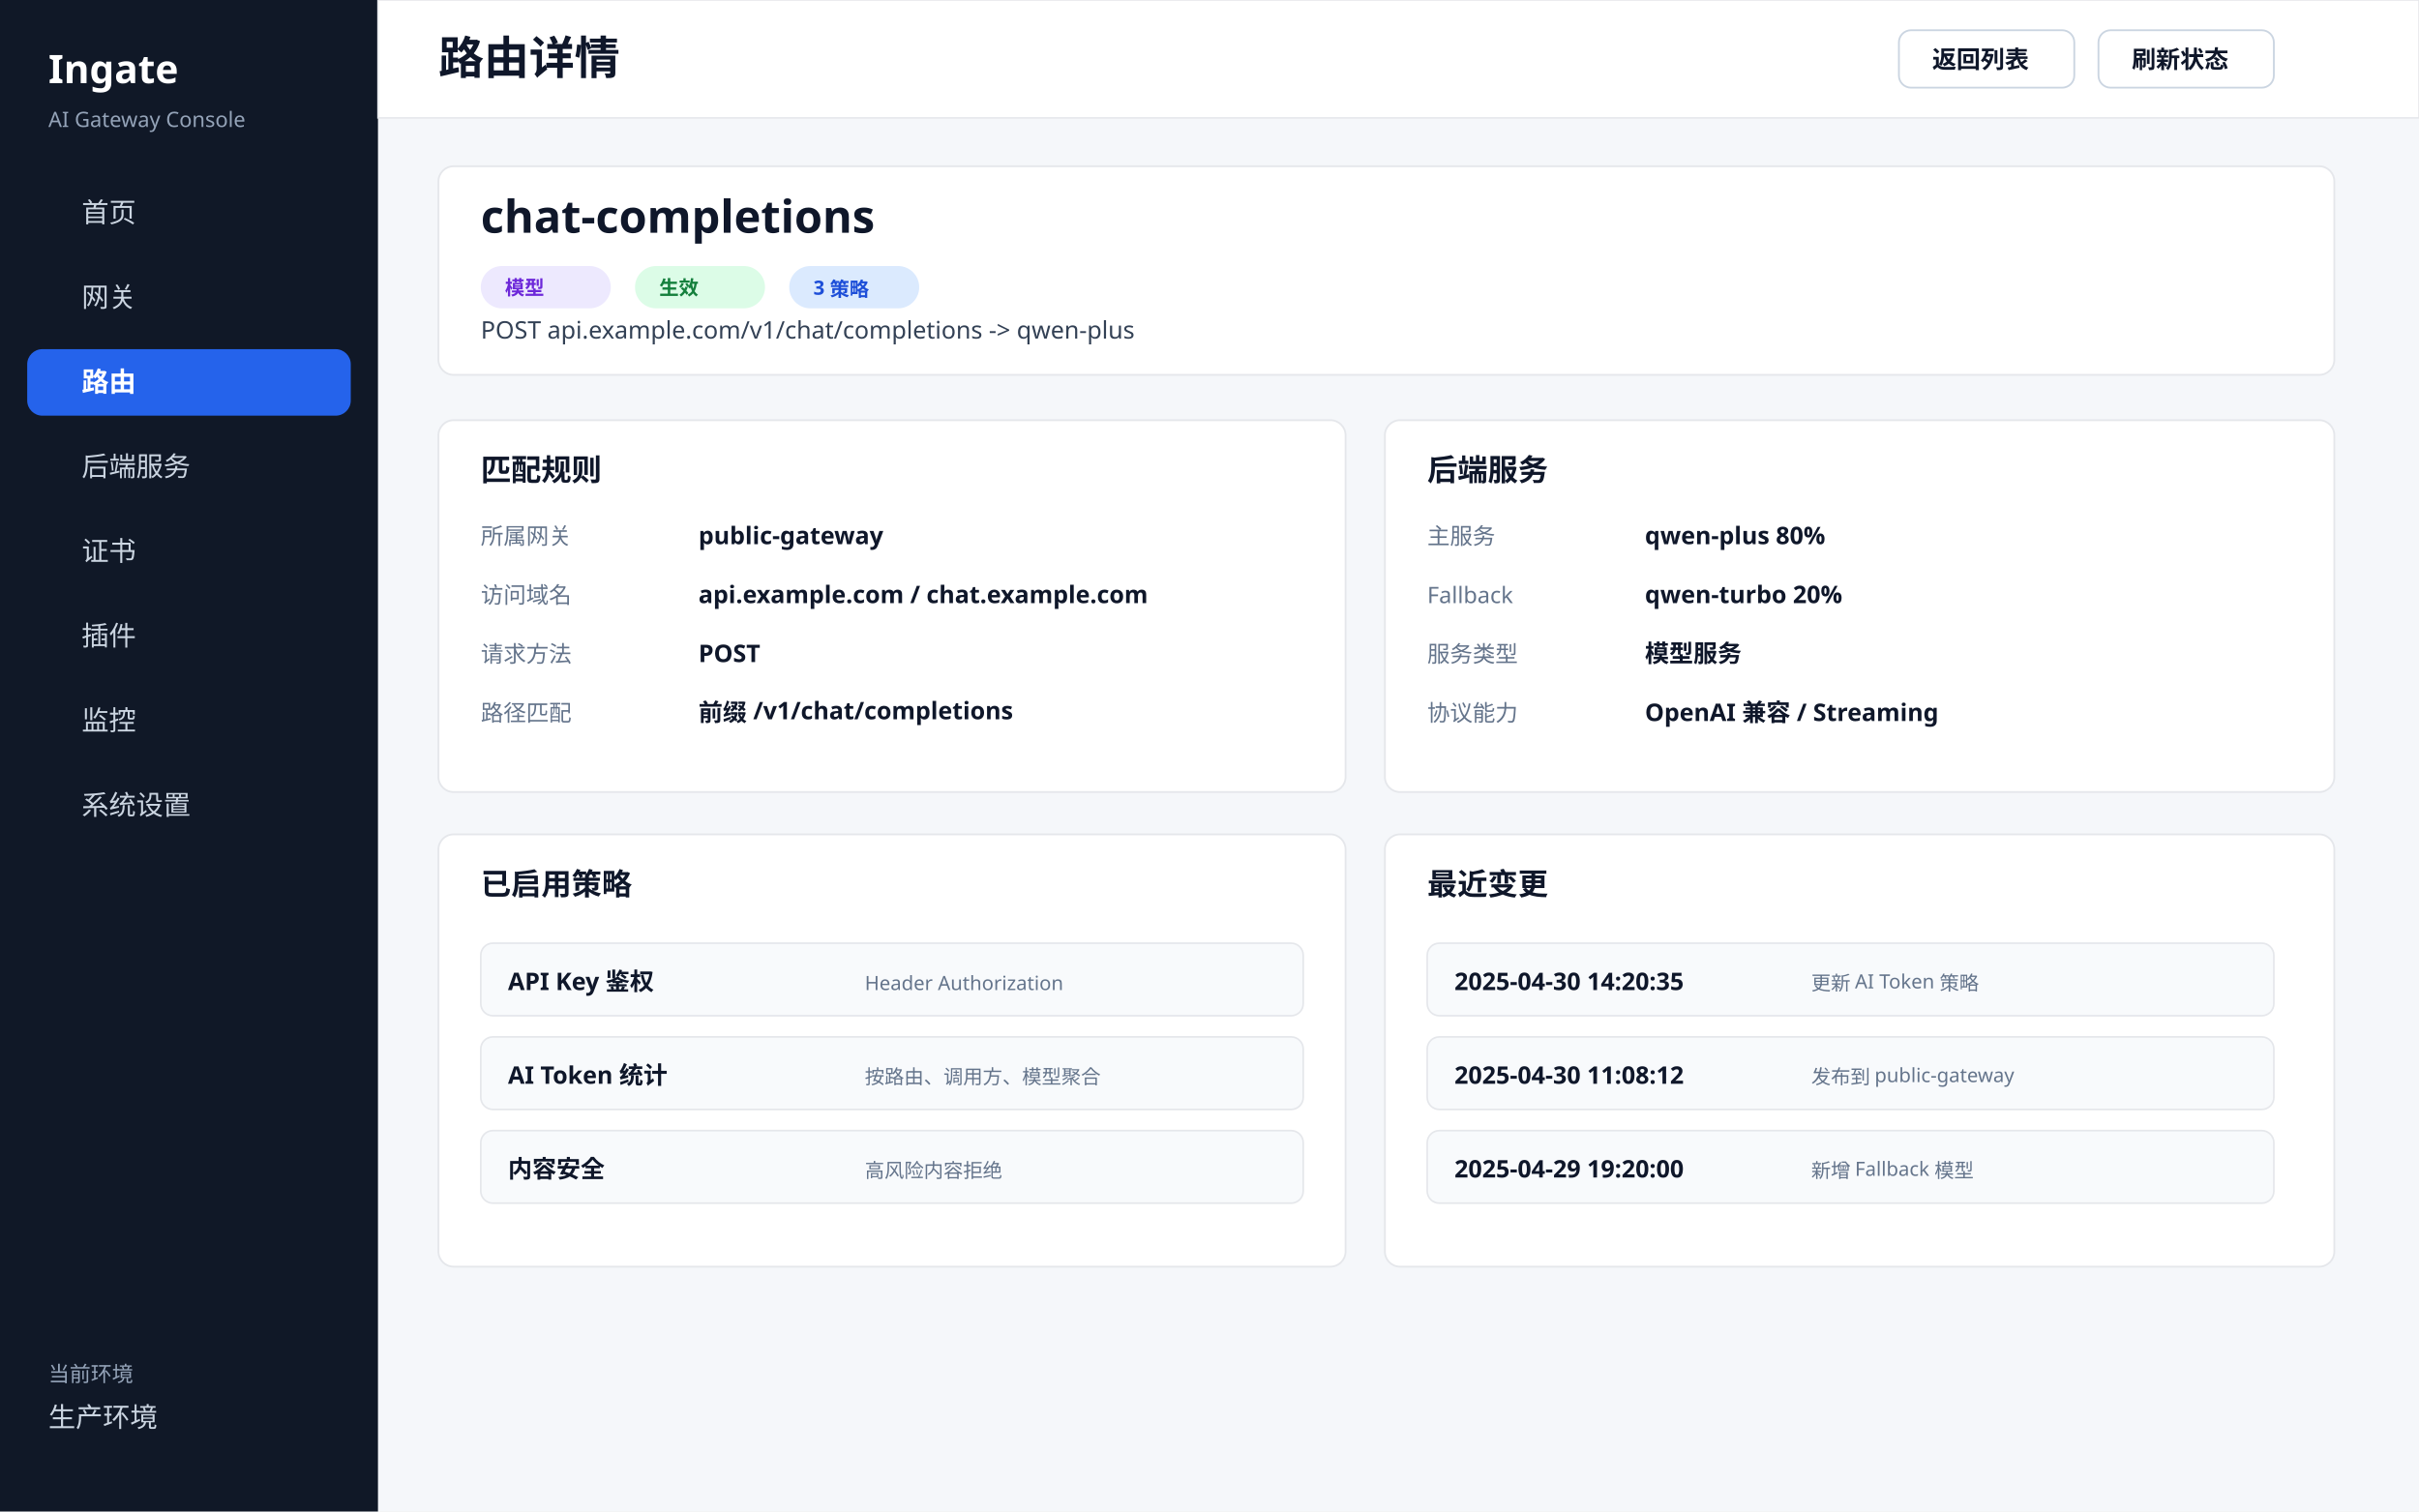
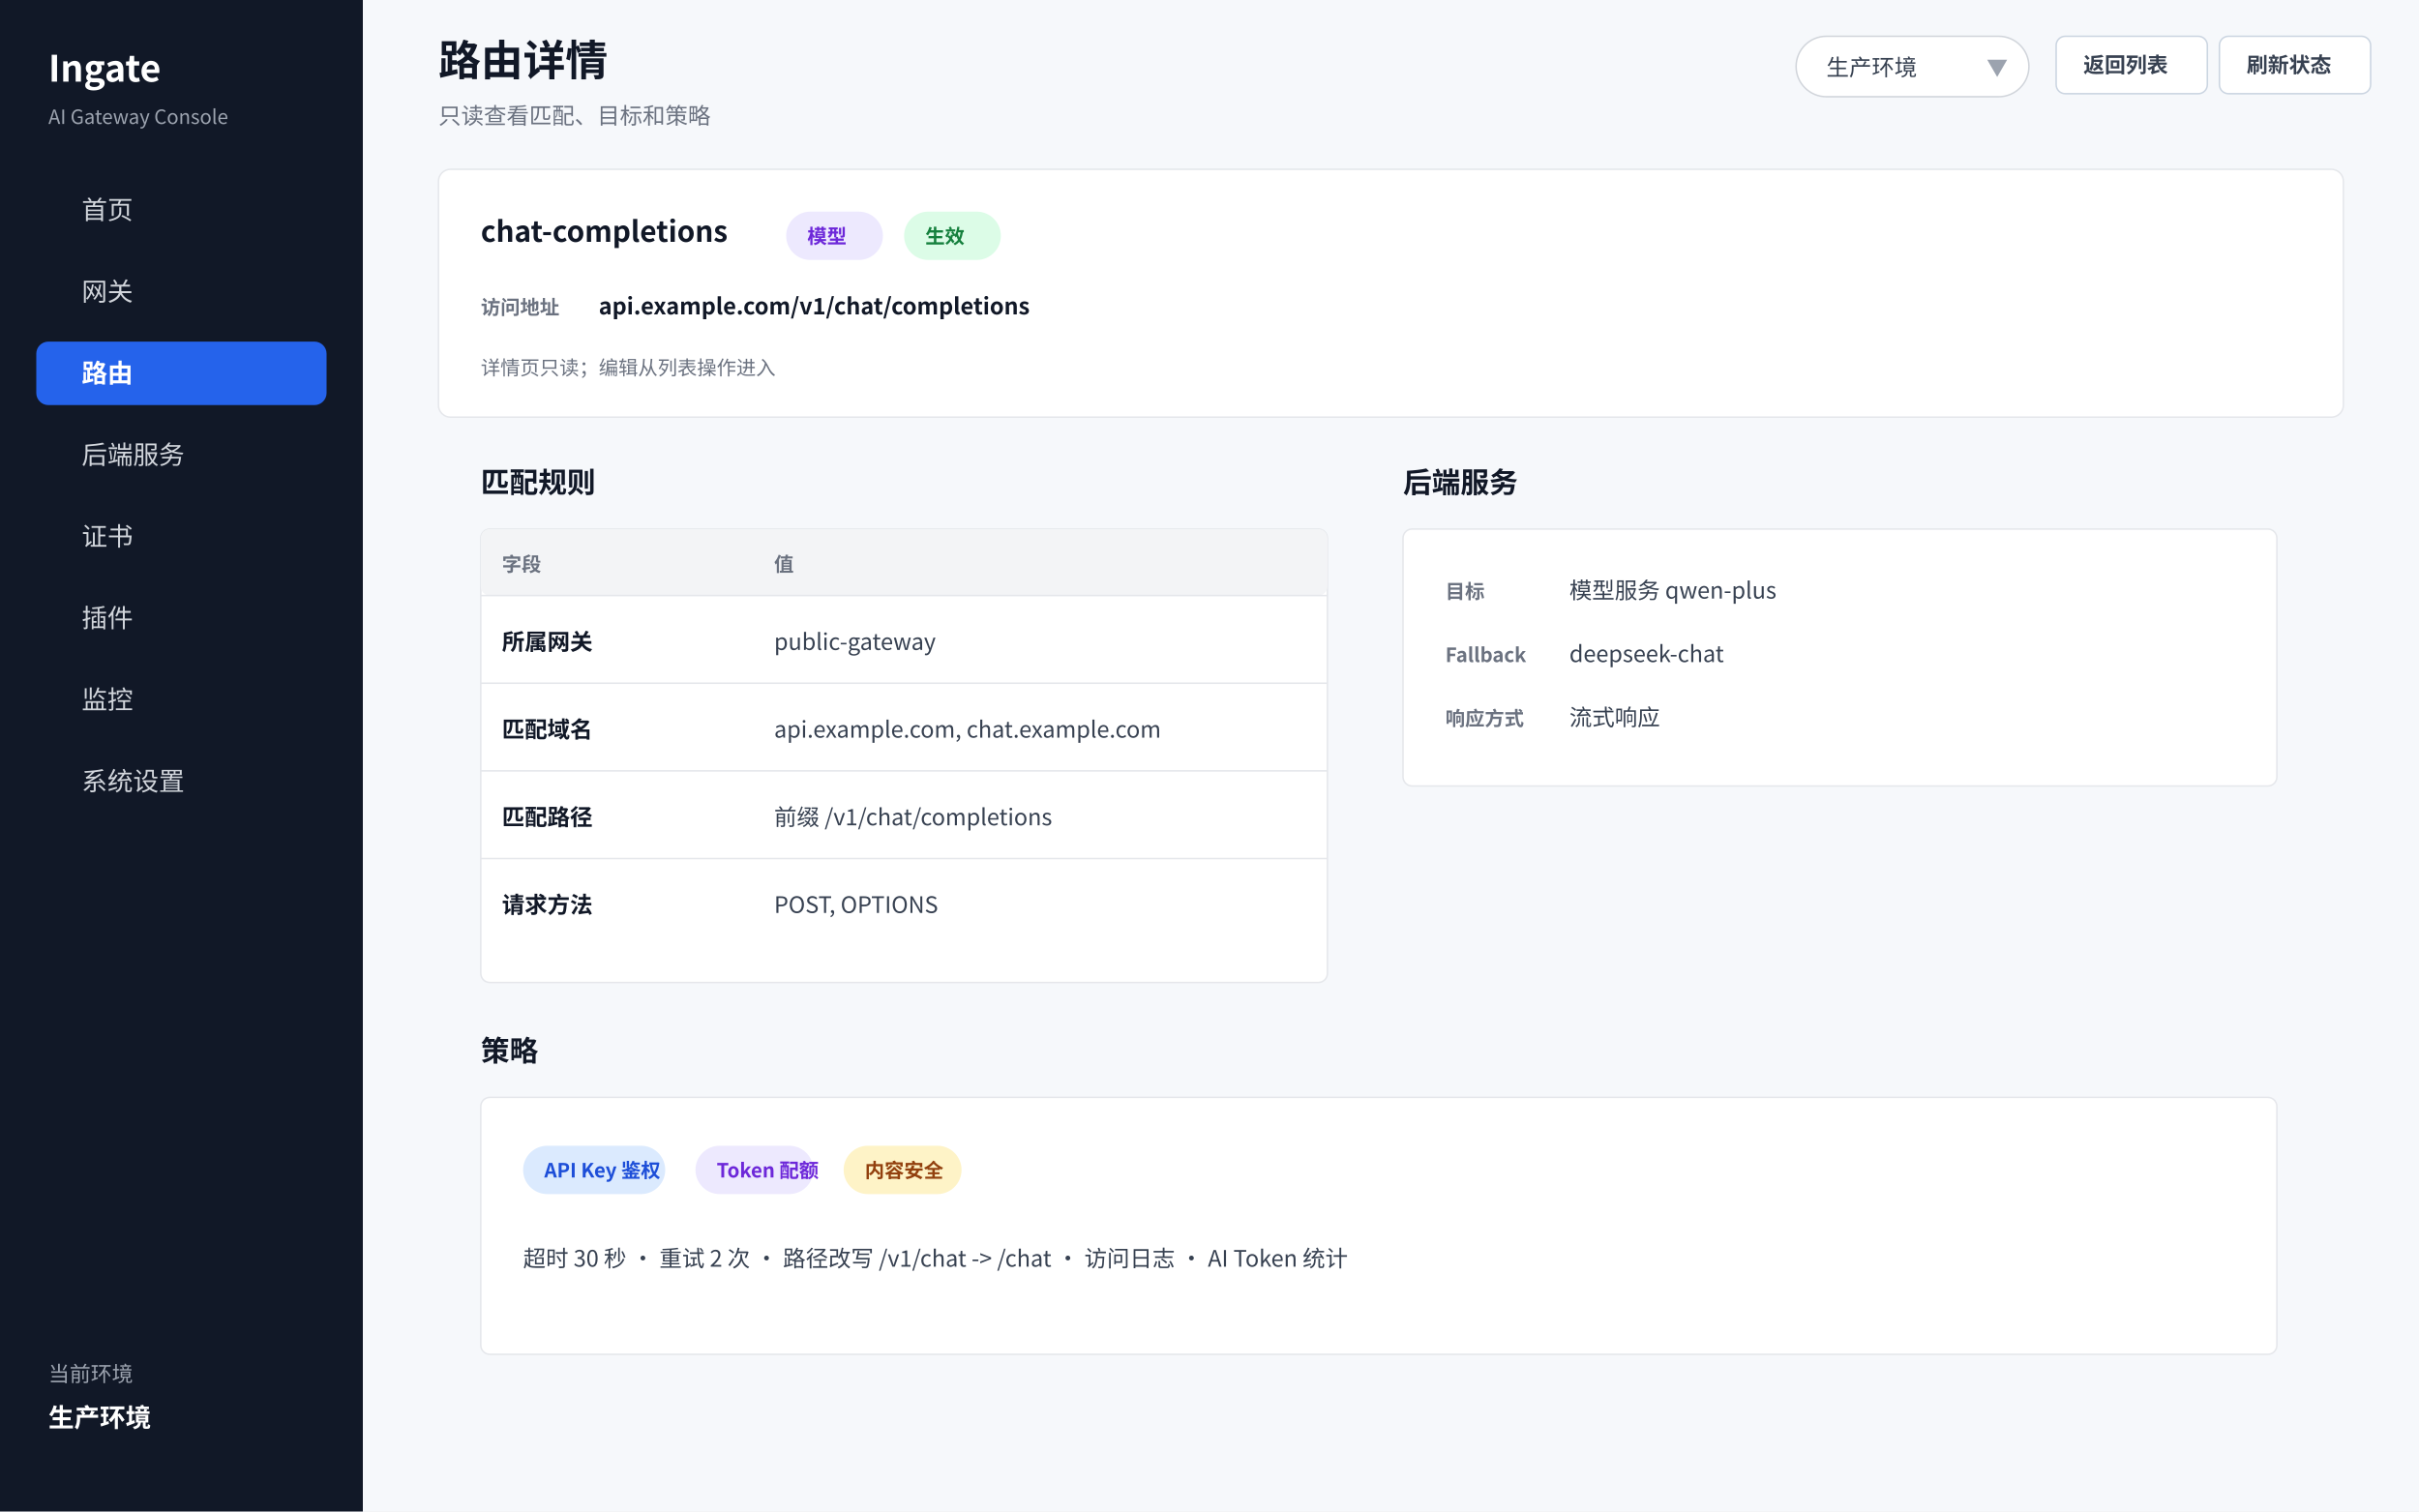
- <svg xmlns="http://www.w3.org/2000/svg" width="1600" height="1000" viewBox="0 0 1600 1000" fill="none">
-   <defs>
-     <style>
-       .page{fill:#f5f7fa}.sidebar{fill:#101827}.sidebar-active{fill:#2563eb}.topbar{fill:#fff;stroke:#e5e7eb}
-       .card{fill:#fff;stroke:#e5e7eb;stroke-width:1.2}.panel{fill:#f8fafc;stroke:#e5e7eb;stroke-width:1.1}.input{fill:#fff;stroke:#cbd5e1;stroke-width:1.2}
-       .ghost{fill:#fff;stroke:#cbd5e1;stroke-width:1.2}.button{fill:#2563eb}.table-head{fill:#f8fafc}.line{stroke:#e5e7eb}.strong-line{stroke:#93c5fd;stroke-width:2.4}
-       .brand{font:800 26px "PingFang SC","Hiragino Sans GB","Microsoft YaHei",sans-serif;fill:#fff}
-       .title{font:700 30px "PingFang SC","Hiragino Sans GB","Microsoft YaHei",sans-serif;fill:#0f172a}
-       .section{font:700 20px "PingFang SC","Hiragino Sans GB","Microsoft YaHei",sans-serif;fill:#0f172a}
-       .label{font:500 15px "PingFang SC","Hiragino Sans GB","Microsoft YaHei",sans-serif;fill:#64748b}
-       .body{font:400 16px "PingFang SC","Hiragino Sans GB","Microsoft YaHei",sans-serif;fill:#334155}
-       .body-strong{font:600 16px "PingFang SC","Hiragino Sans GB","Microsoft YaHei",sans-serif;fill:#0f172a}
-       .small{font:400 13px "PingFang SC","Hiragino Sans GB","Microsoft YaHei",sans-serif;fill:#64748b}
-       .metric{font:800 30px "PingFang SC","Hiragino Sans GB","Microsoft YaHei",sans-serif;fill:#0f172a}
-       .sidebar-text{font:500 18px "PingFang SC","Hiragino Sans GB","Microsoft YaHei",sans-serif;fill:#cbd5e1}
-       .sidebar-active-text{font:700 18px "PingFang SC","Hiragino Sans GB","Microsoft YaHei",sans-serif;fill:#fff}
-       .sidebar-muted{font:400 14px "PingFang SC","Hiragino Sans GB","Microsoft YaHei",sans-serif;fill:#94a3b8}
-       .button-text{font:700 16px "PingFang SC","Hiragino Sans GB","Microsoft YaHei",sans-serif;fill:#fff}
-       .placeholder{font:400 15px "PingFang SC","Hiragino Sans GB","Microsoft YaHei",sans-serif;fill:#94a3b8}
-       .required{fill:#ef4444}.help{fill:#2563eb}
-       .chip-blue{fill:#dbeafe}.chip-green{fill:#dcfce7}.chip-orange{fill:#ffedd5}.chip-purple{fill:#ede9fe}.chip-gray{fill:#f1f5f9}.chip-red{fill:#fee2e2}
-       .chip-text-blue{font:700 13px "PingFang SC","Hiragino Sans GB","Microsoft YaHei",sans-serif;fill:#1d4ed8}
-       .chip-text-green{font:700 13px "PingFang SC","Hiragino Sans GB","Microsoft YaHei",sans-serif;fill:#15803d}
-       .chip-text-orange{font:700 13px "PingFang SC","Hiragino Sans GB","Microsoft YaHei",sans-serif;fill:#c2410c}
-       .chip-text-purple{font:700 13px "PingFang SC","Hiragino Sans GB","Microsoft YaHei",sans-serif;fill:#6d28d9}
-       .chip-text-gray{font:700 13px "PingFang SC","Hiragino Sans GB","Microsoft YaHei",sans-serif;fill:#475569}
-       .chip-text-red{font:700 13px "PingFang SC","Hiragino Sans GB","Microsoft YaHei",sans-serif;fill:#b91c1c}
-     </style>
-   </defs>
-   <rect x="0" y="0" width="1600" height="1000" rx="0" class="page" />
-   <rect x="0" y="0" width="250" height="1000" rx="0" class="sidebar" />
-   <text x="32" y="55" class="brand">Ingate</text>
-   <text x="32" y="84" class="sidebar-muted">AI Gateway Console</text>
-   <text x="54" y="147" class="sidebar-text">首页</text>
-   <text x="54" y="203" class="sidebar-text">网关</text>
-   <rect x="18" y="231" width="214" height="44" rx="10" class="sidebar-active" />
-   <text x="54" y="259" class="sidebar-active-text">路由</text>
-   <text x="54" y="315" class="sidebar-text">后端服务</text>
-   <text x="54" y="371" class="sidebar-text">证书</text>
-   <text x="54" y="427" class="sidebar-text">插件</text>
-   <text x="54" y="483" class="sidebar-text">监控</text>
-   <text x="54" y="539" class="sidebar-text">系统设置</text>
+ <svg xmlns="http://www.w3.org/2000/svg" width="1600" height="1000" viewBox="0 0 1600 1000">
+   <style>
+   .bg{fill:#f6f8fb}.sidebar{fill:#111827}.brand{fill:#fff;font:700 24px 'PingFang SC','Noto Sans CJK SC',sans-serif}.brand-sub{fill:#9ca3af;font:400 13px 'PingFang SC','Noto Sans CJK SC',sans-serif}.nav-text{fill:#d1d5db;font:500 17px 'PingFang SC','Noto Sans CJK SC',sans-serif}.nav-active{fill:#2563eb;rx:8}.nav-active-text{fill:#fff;font:700 17px 'PingFang SC','Noto Sans CJK SC',sans-serif}.sidebar-muted{fill:#9ca3af;font:400 14px 'PingFang SC','Noto Sans CJK SC',sans-serif}.sidebar-text{fill:#fff;font:600 17px 'PingFang SC','Noto Sans CJK SC',sans-serif}.title{fill:#111827;font:700 28px 'PingFang SC','Noto Sans CJK SC',sans-serif}.subtitle{fill:#6b7280;font:400 15px 'PingFang SC','Noto Sans CJK SC',sans-serif}.section{fill:#111827;font:700 19px 'PingFang SC','Noto Sans CJK SC',sans-serif}.body{fill:#374151;font:400 15px 'PingFang SC','Noto Sans CJK SC',sans-serif}.body-strong{fill:#111827;font:700 15px 'PingFang SC','Noto Sans CJK SC',sans-serif}.small{fill:#6b7280;font:400 13px 'PingFang SC','Noto Sans CJK SC',sans-serif}.muted{fill:#9ca3af;font:400 14px 'PingFang SC','Noto Sans CJK SC',sans-serif}.label{fill:#6b7280;font:600 13px 'PingFang SC','Noto Sans CJK SC',sans-serif}.metric{fill:#111827;font:800 30px 'DIN Alternate','PingFang SC',sans-serif}.card{fill:#fff;stroke:#e5e7eb;stroke-width:1;rx:8}.panel{fill:#fff;stroke:#e5e7eb;stroke-width:1;rx:6}.field{fill:#fff;stroke:#cbd5e1;stroke-width:1;rx:6}.table-head{fill:#f3f4f6;rx:6}.line{stroke:#e5e7eb;stroke-width:1}.button{fill:#fff;stroke:#cbd5e1;stroke-width:1;rx:6}.button-text{fill:#374151;font:600 14px 'PingFang SC','Noto Sans CJK SC',sans-serif}.button-primary{fill:#2563eb;rx:6}.button-primary-text{fill:#fff;font:700 14px 'PingFang SC','Noto Sans CJK SC',sans-serif}.env-pill{fill:#fff;stroke:#d1d5db;rx:20}.chip-blue{fill:#dbeafe;rx:16}.chip-green{fill:#dcfce7;rx:16}.chip-amber{fill:#fef3c7;rx:16}.chip-red{fill:#fee2e2;rx:16}.chip-purple{fill:#ede9fe;rx:16}.chip-text-blue{fill:#1d4ed8;font:600 13px 'PingFang SC','Noto Sans CJK SC',sans-serif}.chip-text-green{fill:#15803d;font:600 13px 'PingFang SC','Noto Sans CJK SC',sans-serif}.chip-text-amber{fill:#92400e;font:600 13px 'PingFang SC','Noto Sans CJK SC',sans-serif}.chip-text-red{fill:#b91c1c;font:600 13px 'PingFang SC','Noto Sans CJK SC',sans-serif}.chip-text-purple{fill:#6d28d9;font:600 13px 'PingFang SC','Noto Sans CJK SC',sans-serif}.check{fill:#fff;stroke:#cbd5e1;rx:4}.check-on{fill:#2563eb;rx:4}.check-text{fill:#fff;font:700 14px 'PingFang SC','Noto Sans CJK SC',sans-serif}.footer{fill:#fff;stroke:#e5e7eb;stroke-width:1}.tab{fill:#f3f4f6;rx:18}.tab-on{fill:#2563eb;rx:18}.tab-text{fill:#374151;font:600 14px 'PingFang SC','Noto Sans CJK SC',sans-serif}.tab-on-text{fill:#fff;font:700 14px 'PingFang SC','Noto Sans CJK SC',sans-serif}
+ </style>
+   <rect x="0" y="0" width="1600" height="1000" class="bg" />
+   <rect x="0" y="0" width="240" height="1000" class="sidebar" />
+   <text x="32" y="54" class="brand">Ingate</text>
+   <text x="32" y="82" class="brand-sub">AI Gateway Console</text>
+   <text x="54" y="145" class="nav-text">首页</text>
+   <text x="54" y="199" class="nav-text">网关</text>
+   <rect x="24" y="226" width="192" height="42" class="nav-active" />
+   <text x="54" y="253" class="nav-active-text">路由</text>
+   <text x="54" y="307" class="nav-text">后端服务</text>
+   <text x="54" y="361" class="nav-text">证书</text>
+   <text x="54" y="415" class="nav-text">插件</text>
+   <text x="54" y="469" class="nav-text">监控</text>
+   <text x="54" y="523" class="nav-text">系统设置</text>
  <text x="32" y="914" class="sidebar-muted">当前环境</text>
  <text x="32" y="944" class="sidebar-text">生产环境</text>
-   <rect x="250" y="0" width="1350" height="78" rx="0" class="topbar" />
-   <text x="290" y="49" class="title">路由详情</text>
-   <rect x="1256" y="20" width="116" height="38" rx="8" class="ghost" />
-   <text x="1278" y="45" class="body-strong">返回列表</text>
-   <rect x="1388" y="20" width="116" height="38" rx="8" class="ghost" />
-   <text x="1410" y="45" class="body-strong">刷新状态</text>
-   <rect x="290" y="110" width="1254" height="138" rx="10" class="card" />
-   <text x="318" y="154" class="title">chat-completions</text>
-   <rect x="318" y="176" width="86" height="28" rx="14" class="chip-purple" />
-   <text x="334" y="195" class="chip-text-purple">模型</text>
-   <rect x="420" y="176" width="86" height="28" rx="14" class="chip-green" />
-   <text x="436" y="195" class="chip-text-green">生效</text>
-   <rect x="522" y="176" width="86" height="28" rx="14" class="chip-blue" />
-   <text x="538" y="195" class="chip-text-blue">3 策略</text>
-   <text x="318" y="224" class="body">POST api.example.com/v1/chat/completions -&gt; qwen-plus</text>
-   <rect x="290" y="278" width="600" height="246" rx="10" class="card" />
-   <text x="318" y="318" class="section">匹配规则</text>
-   <text x="318" y="360" class="label">所属网关</text>
-   <text x="462" y="360" class="body-strong">public-gateway</text>
-   <text x="318" y="399" class="label">访问域名</text>
-   <text x="462" y="399" class="body-strong">api.example.com / chat.example.com</text>
-   <text x="318" y="438" class="label">请求方法</text>
-   <text x="462" y="438" class="body-strong">POST</text>
-   <text x="318" y="477" class="label">路径匹配</text>
-   <text x="462" y="477" class="body-strong">前缀 /v1/chat/completions</text>
-   <rect x="916" y="278" width="628" height="246" rx="10" class="card" />
-   <text x="944" y="318" class="section">后端服务</text>
-   <text x="944" y="360" class="label">主服务</text>
-   <text x="1088" y="360" class="body-strong">qwen-plus 80%</text>
-   <text x="944" y="399" class="label">Fallback</text>
-   <text x="1088" y="399" class="body-strong">qwen-turbo 20%</text>
-   <text x="944" y="438" class="label">服务类型</text>
-   <text x="1088" y="438" class="body-strong">模型服务</text>
-   <text x="944" y="477" class="label">协议能力</text>
-   <text x="1088" y="477" class="body-strong">OpenAI 兼容 / Streaming</text>
-   <rect x="290" y="552" width="600" height="286" rx="10" class="card" />
-   <text x="318" y="592" class="section">已启用策略</text>
-   <rect x="318" y="624" width="544" height="48" rx="8" class="panel" />
-   <text x="336" y="655" class="body-strong">API Key 鉴权</text>
-   <text x="572" y="655" class="small">Header Authorization</text>
-   <rect x="318" y="686" width="544" height="48" rx="8" class="panel" />
-   <text x="336" y="717" class="body-strong">AI Token 统计</text>
-   <text x="572" y="717" class="small">按路由、调用方、模型聚合</text>
-   <rect x="318" y="748" width="544" height="48" rx="8" class="panel" />
-   <text x="336" y="779" class="body-strong">内容安全</text>
-   <text x="572" y="779" class="small">高风险内容拒绝</text>
-   <rect x="916" y="552" width="628" height="286" rx="10" class="card" />
-   <text x="944" y="592" class="section">最近变更</text>
-   <rect x="944" y="624" width="560" height="48" rx="8" class="panel" />
-   <text x="962" y="655" class="body-strong">2025-04-30 14:20:35</text>
-   <text x="1198" y="655" class="small">更新 AI Token 策略</text>
-   <rect x="944" y="686" width="560" height="48" rx="8" class="panel" />
-   <text x="962" y="717" class="body-strong">2025-04-30 11:08:12</text>
-   <text x="1198" y="717" class="small">发布到 public-gateway</text>
-   <rect x="944" y="748" width="560" height="48" rx="8" class="panel" />
-   <text x="962" y="779" class="body-strong">2025-04-29 19:20:00</text>
-   <text x="1198" y="779" class="small">新增 Fallback 模型</text>
+   <text x="290" y="50" class="title">路由详情</text>
+   <text x="290" y="82" class="subtitle">只读查看匹配、目标和策略</text>
+   <rect x="1188" y="24" width="154" height="40" class="env-pill" />
+   <text x="1208" y="50" class="body">生产环境</text>
+   <text x="1314" y="50" class="muted">▼</text>
+   <rect x="1360" y="24" width="100" height="38" class="button" />
+   <text x="1378" y="48" class="button-text">返回列表</text>
+   <rect x="1468" y="24" width="100" height="38" class="button" />
+   <text x="1486" y="48" class="button-text">刷新状态</text>
+   <rect x="290" y="112" width="1260" height="164" class="card" />
+   <text x="318" y="160" class="section">chat-completions</text>
+   <rect x="520" y="140" width="64" height="32" class="chip-purple" />
+   <text x="534" y="161" class="chip-text-purple">模型</text>
+   <rect x="598" y="140" width="64" height="32" class="chip-green" />
+   <text x="612" y="161" class="chip-text-green">生效</text>
+   <text x="318" y="208" class="label">访问地址</text>
+   <text x="396" y="208" class="body-strong">api.example.com/v1/chat/completions</text>
+   <text x="318" y="248" class="small">详情页只读；编辑从列表操作进入</text>
+   <text x="318" y="326" class="section">匹配规则</text>
+   <rect x="318" y="350" width="560" height="300" class="panel" />
+   <rect x="318" y="350" width="560" height="44" class="table-head" />
+   <text x="332" y="378" class="label">字段</text>
+   <text x="512" y="378" class="label">值</text>
+   <line x1="318" y1="394" x2="878" y2="394" class="line" />
+   <text x="332" y="430" class="body-strong">所属网关</text>
+   <text x="512" y="430" class="body">public-gateway</text>
+   <line x1="318" y1="452" x2="878" y2="452" class="line" />
+   <text x="332" y="488" class="body-strong">匹配域名</text>
+   <text x="512" y="488" class="body">api.example.com, chat.example.com</text>
+   <line x1="318" y1="510" x2="878" y2="510" class="line" />
+   <text x="332" y="546" class="body-strong">匹配路径</text>
+   <text x="512" y="546" class="body">前缀 /v1/chat/completions</text>
+   <line x1="318" y1="568" x2="878" y2="568" class="line" />
+   <text x="332" y="604" class="body-strong">请求方法</text>
+   <text x="512" y="604" class="body">POST, OPTIONS</text>
+   <text x="928" y="326" class="section">后端服务</text>
+   <rect x="928" y="350" width="578" height="170" class="panel" />
+   <text x="956" y="396" class="label">目标</text>
+   <text x="1038" y="396" class="body">模型服务 qwen-plus</text>
+   <text x="956" y="438" class="label">Fallback</text>
+   <text x="1038" y="438" class="body">deepseek-chat</text>
+   <text x="956" y="480" class="label">响应方式</text>
+   <text x="1038" y="480" class="body">流式响应</text>
+   <text x="318" y="702" class="section">策略</text>
+   <rect x="318" y="726" width="1188" height="170" class="panel" />
+   <rect x="346" y="758" width="94" height="32" class="chip-blue" />
+   <text x="360" y="779" class="chip-text-blue">API Key 鉴权</text>
+   <rect x="460" y="758" width="78" height="32" class="chip-purple" />
+   <text x="474" y="779" class="chip-text-purple">Token 配额</text>
+   <rect x="558" y="758" width="78" height="32" class="chip-amber" />
+   <text x="572" y="779" class="chip-text-amber">内容安全</text>
+   <text x="346" y="838" class="body">超时 30 秒 · 重试 2 次 · 路径改写 /v1/chat -&gt; /chat · 访问日志 · AI Token 统计</text>
</svg>
